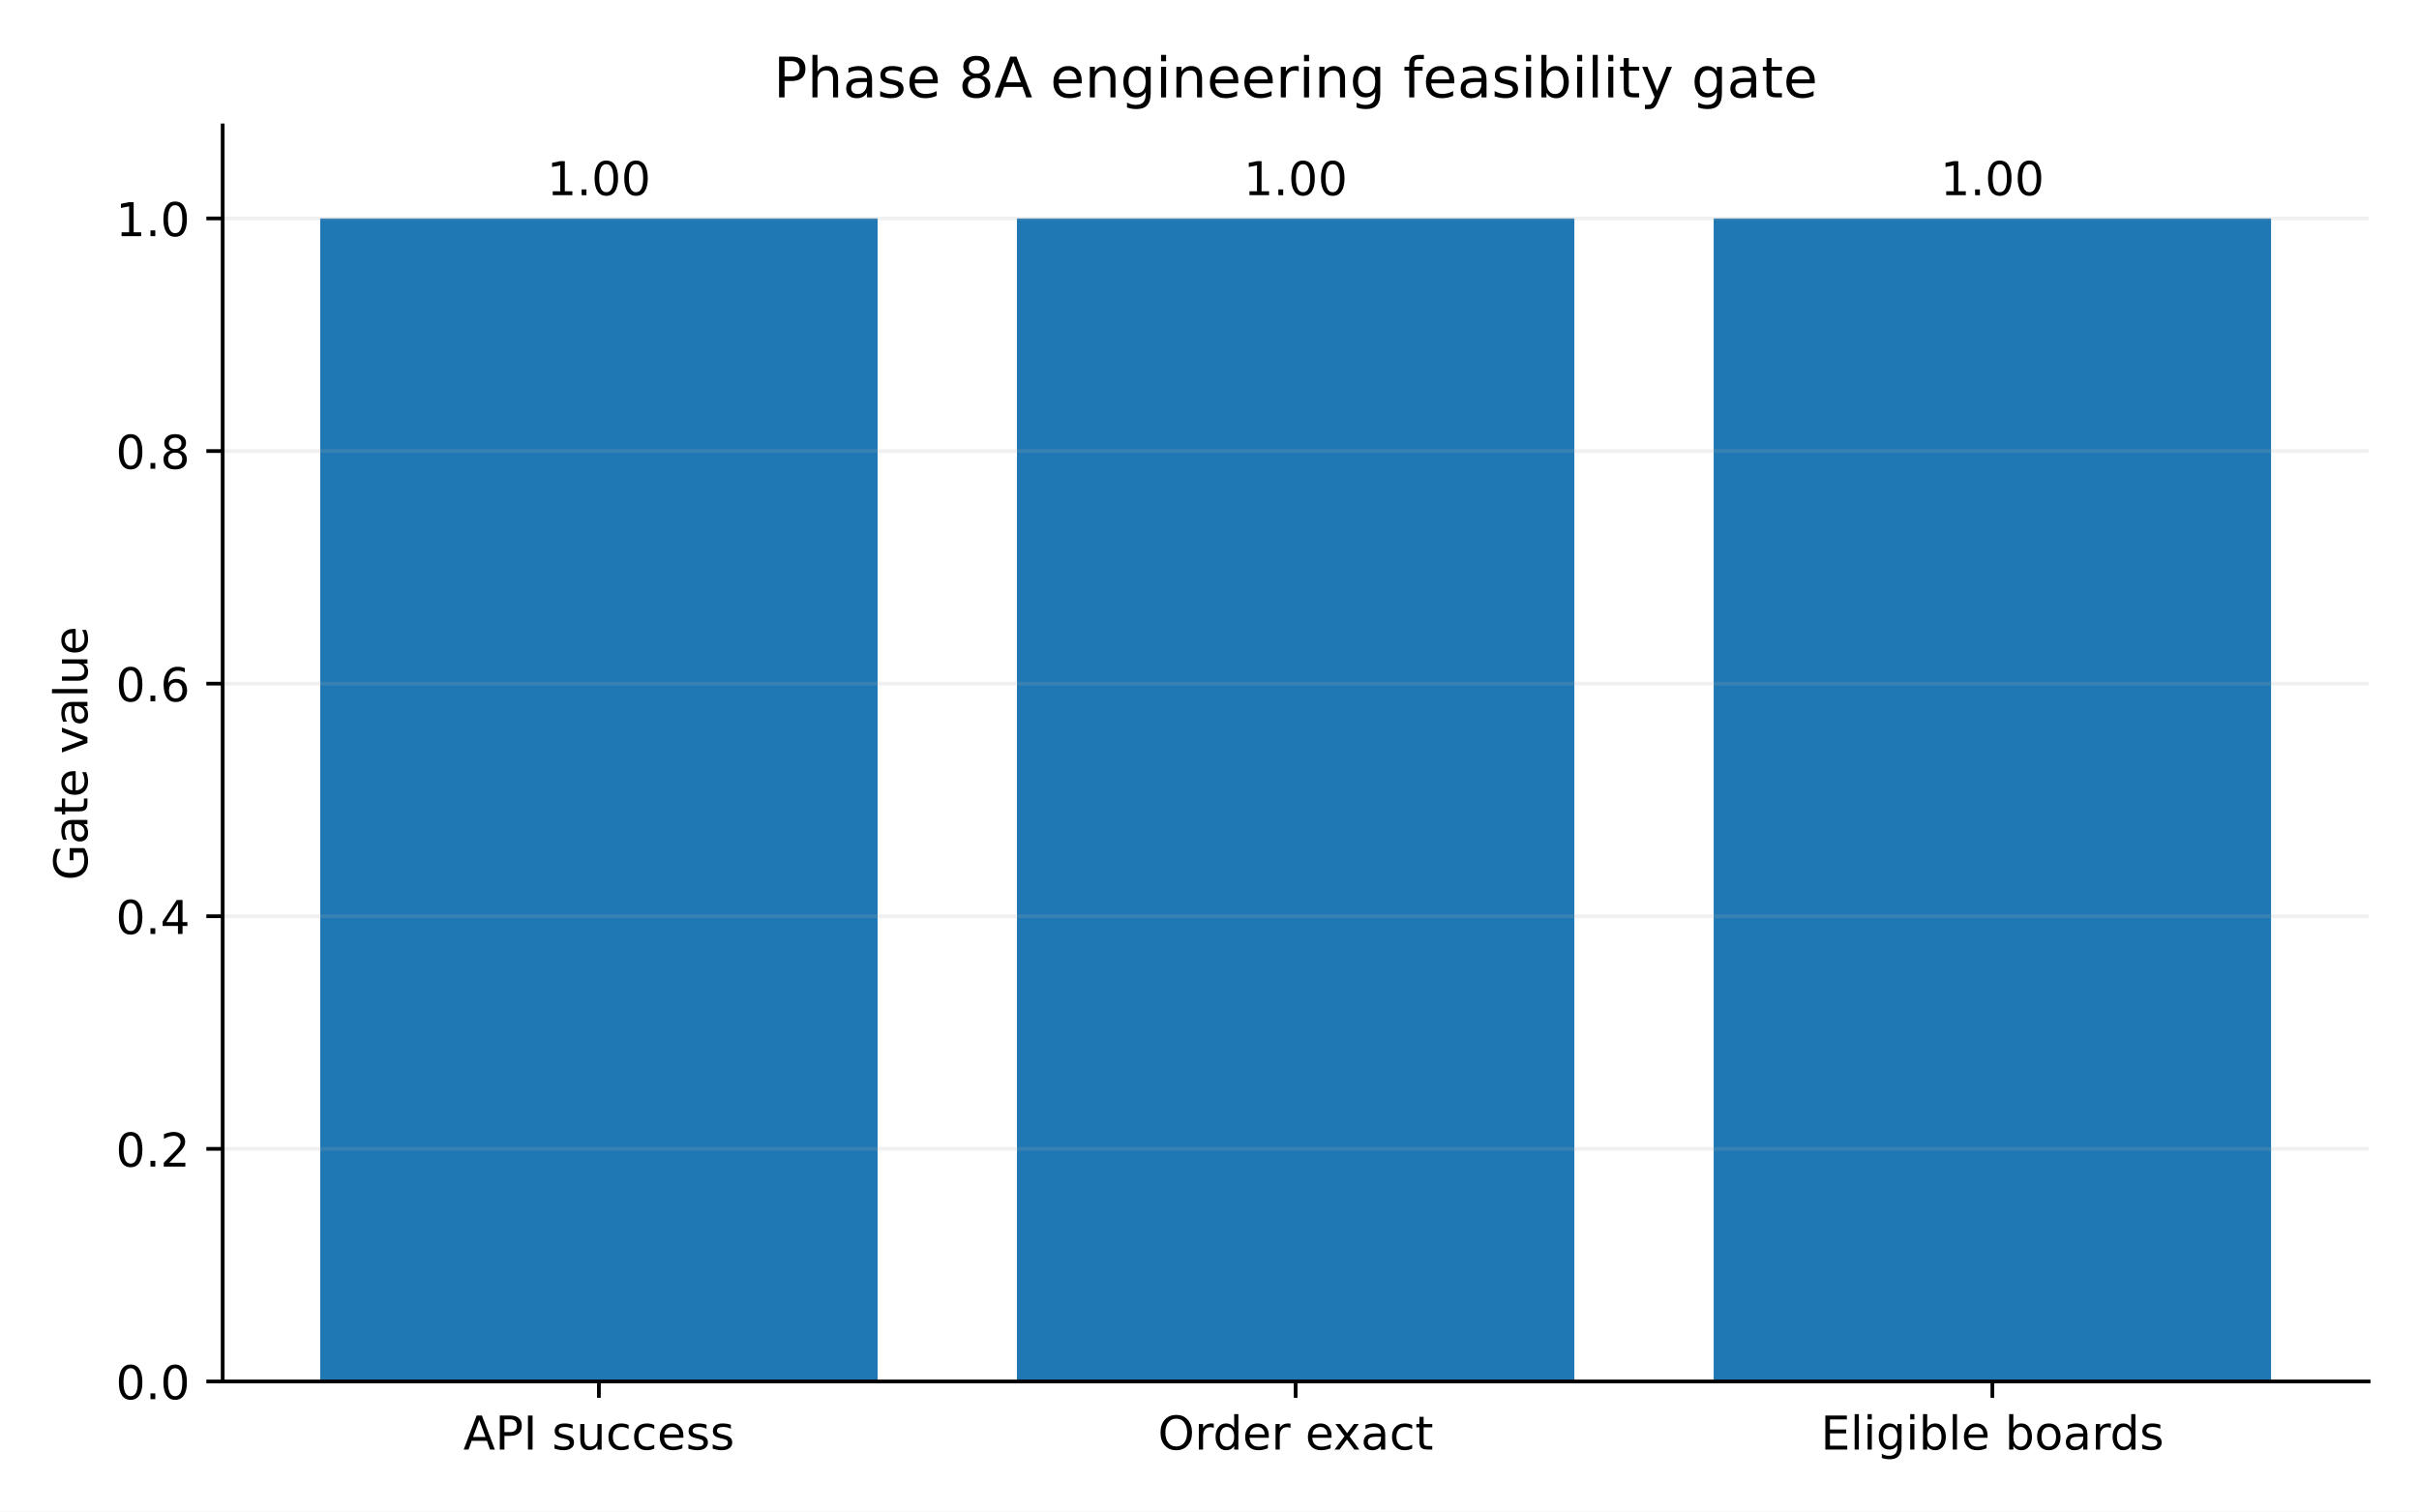
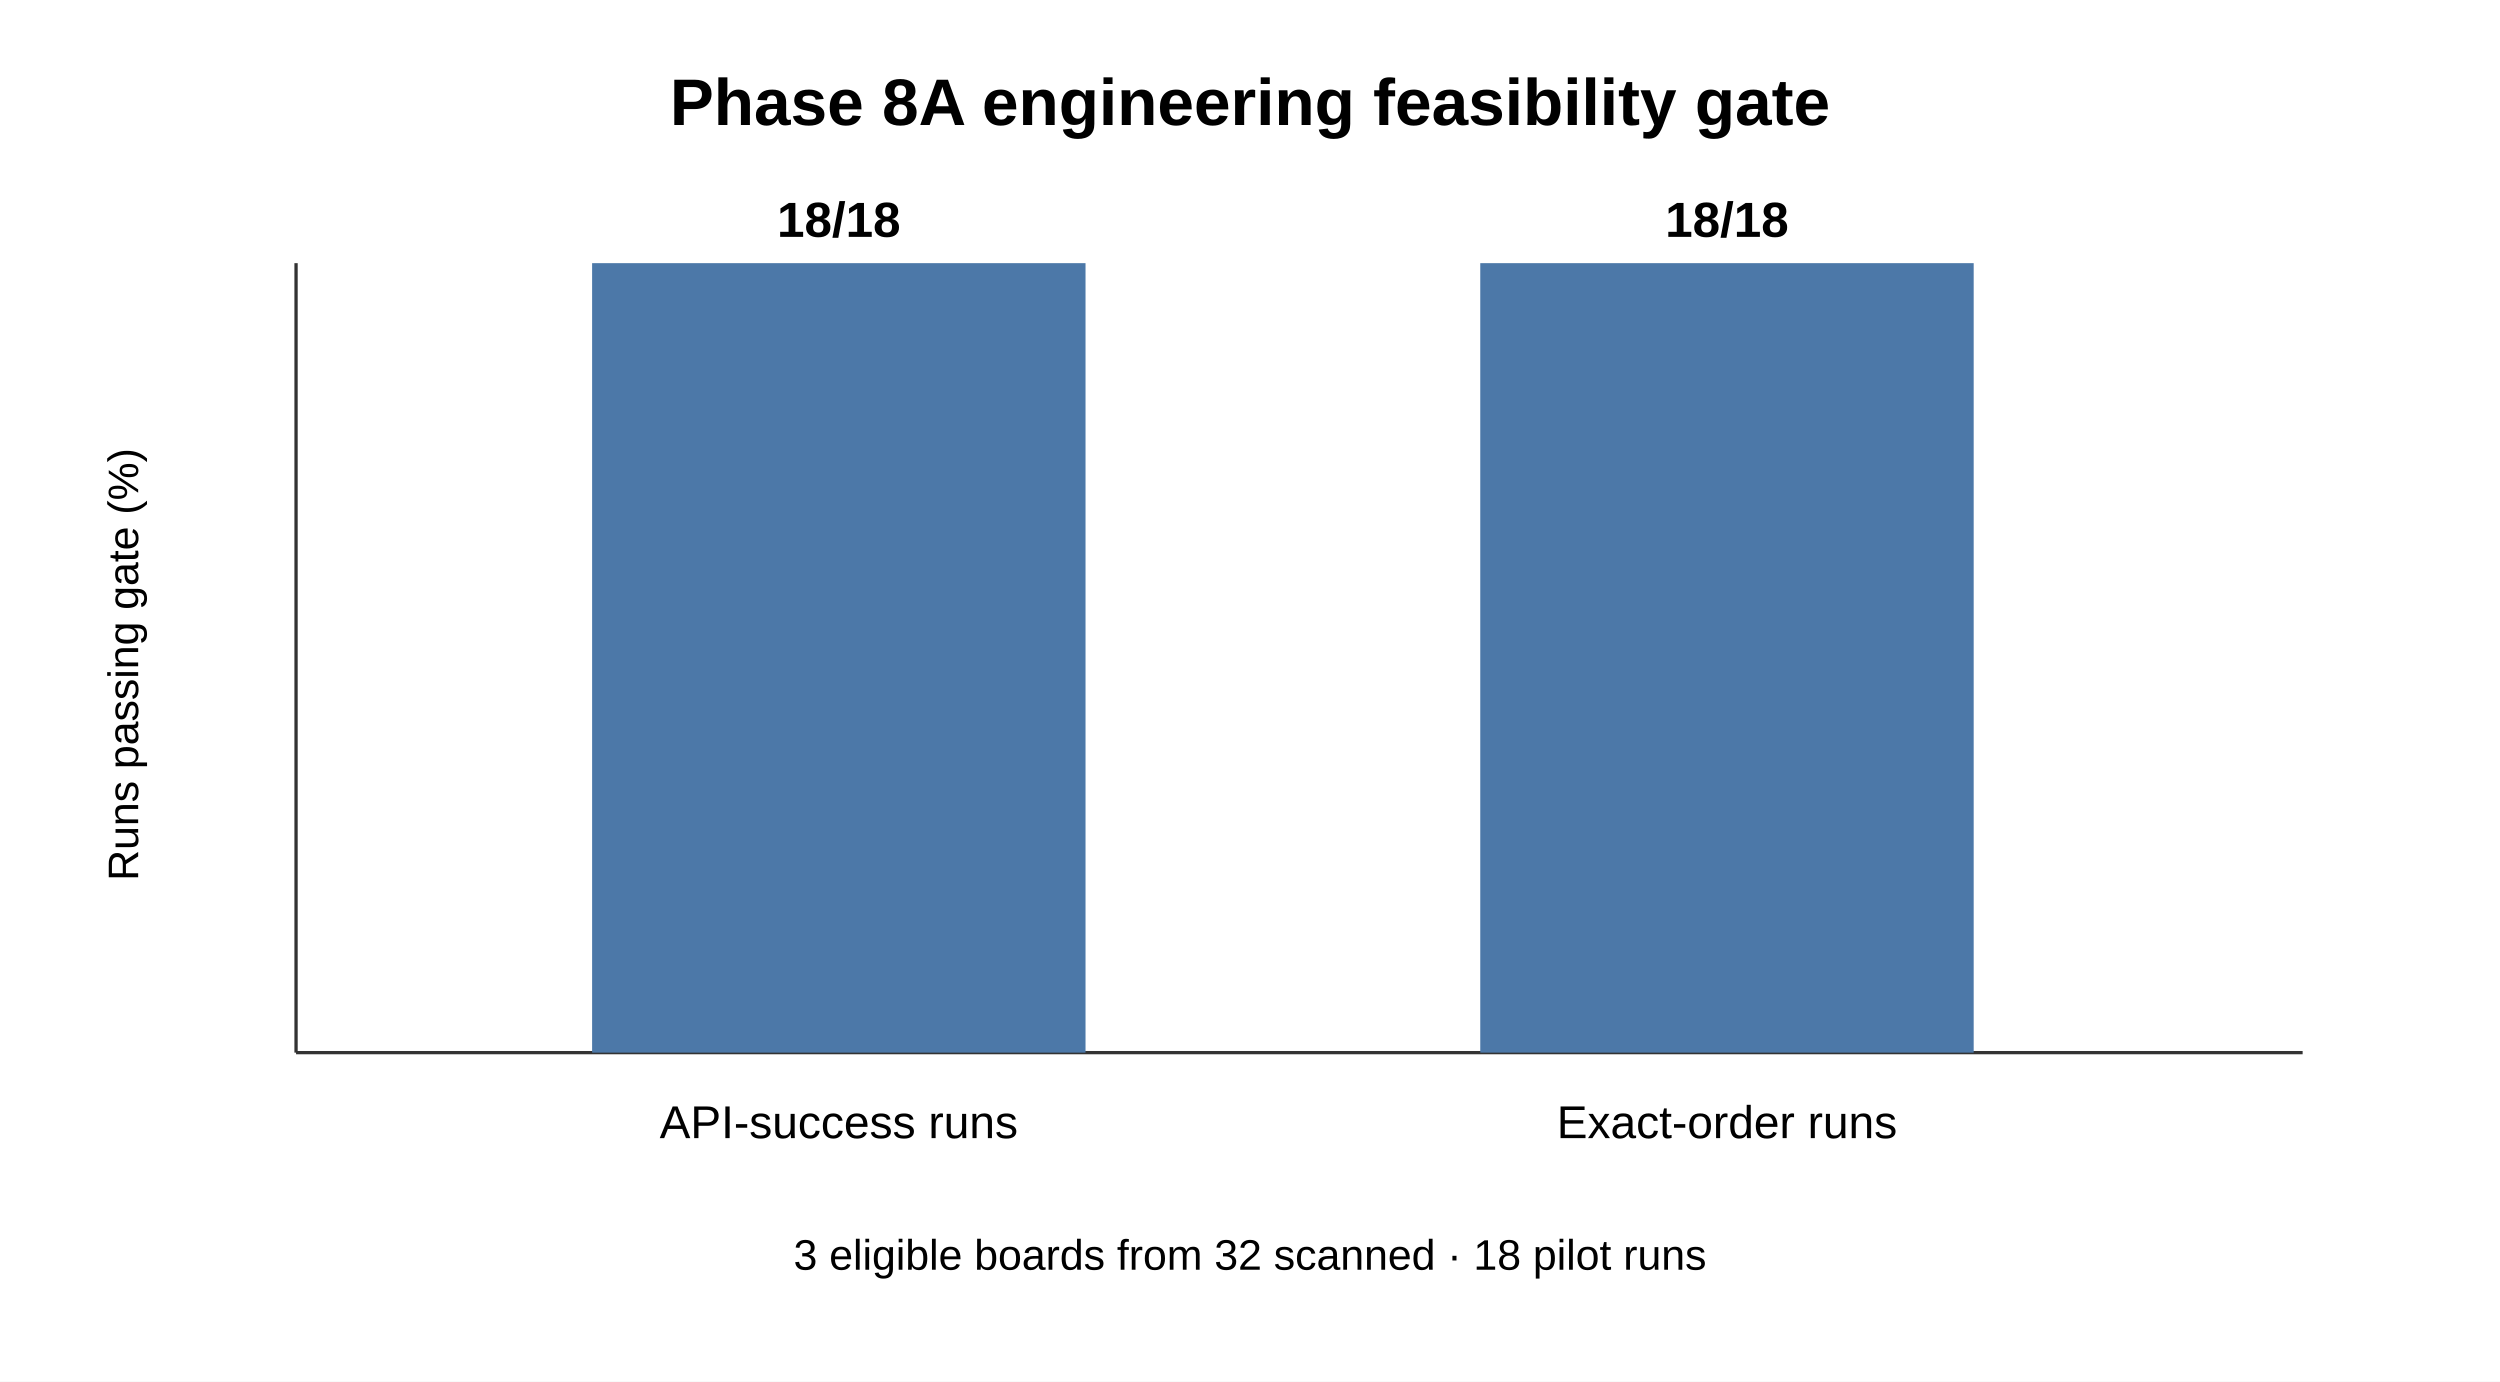
- <svg xmlns="http://www.w3.org/2000/svg" xmlns:xlink="http://www.w3.org/1999/xlink" width="518.4pt" height="324pt" viewBox="0 0 518.4 324" version="1.1">
-   <defs>
-     <style type="text/css">*{stroke-linejoin: round; stroke-linecap: butt}</style>
-   </defs>
-   <g id="figure_1">
-     <g id="patch_1">
-       <path d="M 0 324  L 518.4 324  L 518.4 0  L 0 0  z " style="fill: #ffffff" />
-     </g>
-     <g id="axes_1">
-       <g id="patch_2">
-         <path d="M 47.72 296.12  L 507.6 296.12  L 507.6 26.88  L 47.72 26.88  z " style="fill: #ffffff" />
-       </g>
-       <g id="patch_3">
-         <path d="M 68.624 296.12  L 188.073 296.12  L 188.073 46.824  L 68.624 46.824  z " clip-path="url(#p70954b6e52)" style="fill: #1f77b4" />
-       </g>
-       <g id="patch_4">
-         <path d="M 217.935 296.12  L 337.385 296.12  L 337.385 46.824  L 217.935 46.824  z " clip-path="url(#p70954b6e52)" style="fill: #1f77b4" />
-       </g>
-       <g id="patch_5">
-         <path d="M 367.247 296.12  L 486.696 296.12  L 486.696 46.824  L 367.247 46.824  z " clip-path="url(#p70954b6e52)" style="fill: #1f77b4" />
-       </g>
-       <g id="matplotlib.axis_1">
-         <g id="xtick_1">
-           <g id="line2d_1">
-             <defs>
-               <path id="m96b22c8c7a" d="M 0 0  L 0 3.5  " style="stroke: #000000; stroke-width: 0.8" />
-             </defs>
-             <g>
-               <use xlink:href="#m96b22c8c7a" x="128.348" y="296.12" style="stroke: #000000; stroke-width: 0.8" />
-             </g>
-           </g>
-           <g id="text_1">
-             <g transform="translate(99.29128 310.7184) scale(0.1 -0.1)">
-               <defs>
-                 <path id="DejaVuSans-41" d="M 2188 4044  L 1331 1722  L 3047 1722  L 2188 4044  z M 1831 4666  L 2547 4666  L 4325 0  L 3669 0  L 3244 1197  L 1141 1197  L 716 0  L 50 0  L 1831 4666  z " transform="scale(0.015625)" />
-                 <path id="DejaVuSans-50" d="M 1259 4147  L 1259 2394  L 2053 2394  Q 2494 2394 2734 2622  Q 2975 2850 2975 3272  Q 2975 3691 2734 3919  Q 2494 4147 2053 4147  L 1259 4147  z M 628 4666  L 2053 4666  Q 2838 4666 3239 4311  Q 3641 3956 3641 3272  Q 3641 2581 3239 2228  Q 2838 1875 2053 1875  L 1259 1875  L 1259 0  L 628 0  L 628 4666  z " transform="scale(0.015625)" />
-                 <path id="DejaVuSans-49" d="M 628 4666  L 1259 4666  L 1259 0  L 628 0  L 628 4666  z " transform="scale(0.015625)" />
-                 <path id="DejaVuSans-20" transform="scale(0.015625)" />
-                 <path id="DejaVuSans-73" d="M 2834 3397  L 2834 2853  Q 2591 2978 2328 3040  Q 2066 3103 1784 3103  Q 1356 3103 1142 2972  Q 928 2841 928 2578  Q 928 2378 1081 2264  Q 1234 2150 1697 2047  L 1894 2003  Q 2506 1872 2764 1633  Q 3022 1394 3022 966  Q 3022 478 2636 193  Q 2250 -91 1575 -91  Q 1294 -91 989 -36  Q 684 19 347 128  L 347 722  Q 666 556 975 473  Q 1284 391 1588 391  Q 1994 391 2212 530  Q 2431 669 2431 922  Q 2431 1156 2273 1281  Q 2116 1406 1581 1522  L 1381 1569  Q 847 1681 609 1914  Q 372 2147 372 2553  Q 372 3047 722 3315  Q 1072 3584 1716 3584  Q 2034 3584 2315 3537  Q 2597 3491 2834 3397  z " transform="scale(0.015625)" />
-                 <path id="DejaVuSans-75" d="M 544 1381  L 544 3500  L 1119 3500  L 1119 1403  Q 1119 906 1312 657  Q 1506 409 1894 409  Q 2359 409 2629 706  Q 2900 1003 2900 1516  L 2900 3500  L 3475 3500  L 3475 0  L 2900 0  L 2900 538  Q 2691 219 2414 64  Q 2138 -91 1772 -91  Q 1169 -91 856 284  Q 544 659 544 1381  z M 1991 3584  L 1991 3584  z " transform="scale(0.015625)" />
-                 <path id="DejaVuSans-63" d="M 3122 3366  L 3122 2828  Q 2878 2963 2633 3030  Q 2388 3097 2138 3097  Q 1578 3097 1268 2742  Q 959 2388 959 1747  Q 959 1106 1268 751  Q 1578 397 2138 397  Q 2388 397 2633 464  Q 2878 531 3122 666  L 3122 134  Q 2881 22 2623 -34  Q 2366 -91 2075 -91  Q 1284 -91 818 406  Q 353 903 353 1747  Q 353 2603 823 3093  Q 1294 3584 2113 3584  Q 2378 3584 2631 3529  Q 2884 3475 3122 3366  z " transform="scale(0.015625)" />
-                 <path id="DejaVuSans-65" d="M 3597 1894  L 3597 1613  L 953 1613  Q 991 1019 1311 708  Q 1631 397 2203 397  Q 2534 397 2845 478  Q 3156 559 3463 722  L 3463 178  Q 3153 47 2828 -22  Q 2503 -91 2169 -91  Q 1331 -91 842 396  Q 353 884 353 1716  Q 353 2575 817 3079  Q 1281 3584 2069 3584  Q 2775 3584 3186 3129  Q 3597 2675 3597 1894  z M 3022 2063  Q 3016 2534 2758 2815  Q 2500 3097 2075 3097  Q 1594 3097 1305 2825  Q 1016 2553 972 2059  L 3022 2063  z " transform="scale(0.015625)" />
-               </defs>
-               <use xlink:href="#DejaVuSans-41" />
-               <use xlink:href="#DejaVuSans-50" transform="translate(68.4082 0)" />
-               <use xlink:href="#DejaVuSans-49" transform="translate(128.7109 0)" />
-               <use xlink:href="#DejaVuSans-20" transform="translate(158.2031 0)" />
-               <use xlink:href="#DejaVuSans-73" transform="translate(189.9902 0)" />
-               <use xlink:href="#DejaVuSans-75" transform="translate(242.0898 0)" />
-               <use xlink:href="#DejaVuSans-63" transform="translate(305.4688 0)" />
-               <use xlink:href="#DejaVuSans-63" transform="translate(360.4492 0)" />
-               <use xlink:href="#DejaVuSans-65" transform="translate(415.4297 0)" />
-               <use xlink:href="#DejaVuSans-73" transform="translate(476.9531 0)" />
-               <use xlink:href="#DejaVuSans-73" transform="translate(529.0527 0)" />
-             </g>
-           </g>
-         </g>
-         <g id="xtick_2">
-           <g id="line2d_2">
-             <g>
-               <use xlink:href="#m96b22c8c7a" x="277.66" y="296.12" style="stroke: #000000; stroke-width: 0.8" />
-             </g>
-           </g>
-           <g id="text_2">
-             <g transform="translate(248.1389 310.7184) scale(0.1 -0.1)">
-               <defs>
-                 <path id="DejaVuSans-4f" d="M 2522 4238  Q 1834 4238 1429 3725  Q 1025 3213 1025 2328  Q 1025 1447 1429 934  Q 1834 422 2522 422  Q 3209 422 3611 934  Q 4013 1447 4013 2328  Q 4013 3213 3611 3725  Q 3209 4238 2522 4238  z M 2522 4750  Q 3503 4750 4090 4092  Q 4678 3434 4678 2328  Q 4678 1225 4090 567  Q 3503 -91 2522 -91  Q 1538 -91 948 565  Q 359 1222 359 2328  Q 359 3434 948 4092  Q 1538 4750 2522 4750  z " transform="scale(0.015625)" />
-                 <path id="DejaVuSans-72" d="M 2631 2963  Q 2534 3019 2420 3045  Q 2306 3072 2169 3072  Q 1681 3072 1420 2755  Q 1159 2438 1159 1844  L 1159 0  L 581 0  L 581 3500  L 1159 3500  L 1159 2956  Q 1341 3275 1631 3429  Q 1922 3584 2338 3584  Q 2397 3584 2469 3576  Q 2541 3569 2628 3553  L 2631 2963  z " transform="scale(0.015625)" />
-                 <path id="DejaVuSans-64" d="M 2906 2969  L 2906 4863  L 3481 4863  L 3481 0  L 2906 0  L 2906 525  Q 2725 213 2448 61  Q 2172 -91 1784 -91  Q 1150 -91 751 415  Q 353 922 353 1747  Q 353 2572 751 3078  Q 1150 3584 1784 3584  Q 2172 3584 2448 3432  Q 2725 3281 2906 2969  z M 947 1747  Q 947 1113 1208 752  Q 1469 391 1925 391  Q 2381 391 2643 752  Q 2906 1113 2906 1747  Q 2906 2381 2643 2742  Q 2381 3103 1925 3103  Q 1469 3103 1208 2742  Q 947 2381 947 1747  z " transform="scale(0.015625)" />
-                 <path id="DejaVuSans-78" d="M 3513 3500  L 2247 1797  L 3578 0  L 2900 0  L 1881 1375  L 863 0  L 184 0  L 1544 1831  L 300 3500  L 978 3500  L 1906 2253  L 2834 3500  L 3513 3500  z " transform="scale(0.015625)" />
-                 <path id="DejaVuSans-61" d="M 2194 1759  Q 1497 1759 1228 1600  Q 959 1441 959 1056  Q 959 750 1161 570  Q 1363 391 1709 391  Q 2188 391 2477 730  Q 2766 1069 2766 1631  L 2766 1759  L 2194 1759  z M 3341 1997  L 3341 0  L 2766 0  L 2766 531  Q 2569 213 2275 61  Q 1981 -91 1556 -91  Q 1019 -91 701 211  Q 384 513 384 1019  Q 384 1609 779 1909  Q 1175 2209 1959 2209  L 2766 2209  L 2766 2266  Q 2766 2663 2505 2880  Q 2244 3097 1772 3097  Q 1472 3097 1187 3025  Q 903 2953 641 2809  L 641 3341  Q 956 3463 1253 3523  Q 1550 3584 1831 3584  Q 2591 3584 2966 3190  Q 3341 2797 3341 1997  z " transform="scale(0.015625)" />
-                 <path id="DejaVuSans-74" d="M 1172 4494  L 1172 3500  L 2356 3500  L 2356 3053  L 1172 3053  L 1172 1153  Q 1172 725 1289 603  Q 1406 481 1766 481  L 2356 481  L 2356 0  L 1766 0  Q 1100 0 847 248  Q 594 497 594 1153  L 594 3053  L 172 3053  L 172 3500  L 594 3500  L 594 4494  L 1172 4494  z " transform="scale(0.015625)" />
-               </defs>
-               <use xlink:href="#DejaVuSans-4f" />
-               <use xlink:href="#DejaVuSans-72" transform="translate(78.71094 0)" />
-               <use xlink:href="#DejaVuSans-64" transform="translate(118.0742 0)" />
-               <use xlink:href="#DejaVuSans-65" transform="translate(181.5508 0)" />
-               <use xlink:href="#DejaVuSans-72" transform="translate(243.0742 0)" />
-               <use xlink:href="#DejaVuSans-20" transform="translate(284.1875 0)" />
-               <use xlink:href="#DejaVuSans-65" transform="translate(315.9746 0)" />
-               <use xlink:href="#DejaVuSans-78" transform="translate(375.748 0)" />
-               <use xlink:href="#DejaVuSans-61" transform="translate(434.9277 0)" />
-               <use xlink:href="#DejaVuSans-63" transform="translate(496.207 0)" />
-               <use xlink:href="#DejaVuSans-74" transform="translate(551.1875 0)" />
-             </g>
-           </g>
-         </g>
-         <g id="xtick_3">
-           <g id="line2d_3">
-             <g>
-               <use xlink:href="#m96b22c8c7a" x="426.972" y="296.12" style="stroke: #000000; stroke-width: 0.8" />
-             </g>
-           </g>
-           <g id="text_3">
-             <g transform="translate(390.1975 310.7184) scale(0.1 -0.1)">
-               <defs>
-                 <path id="DejaVuSans-45" d="M 628 4666  L 3578 4666  L 3578 4134  L 1259 4134  L 1259 2753  L 3481 2753  L 3481 2222  L 1259 2222  L 1259 531  L 3634 531  L 3634 0  L 628 0  L 628 4666  z " transform="scale(0.015625)" />
-                 <path id="DejaVuSans-6c" d="M 603 4863  L 1178 4863  L 1178 0  L 603 0  L 603 4863  z " transform="scale(0.015625)" />
-                 <path id="DejaVuSans-69" d="M 603 3500  L 1178 3500  L 1178 0  L 603 0  L 603 3500  z M 603 4863  L 1178 4863  L 1178 4134  L 603 4134  L 603 4863  z " transform="scale(0.015625)" />
-                 <path id="DejaVuSans-67" d="M 2906 1791  Q 2906 2416 2648 2759  Q 2391 3103 1925 3103  Q 1463 3103 1205 2759  Q 947 2416 947 1791  Q 947 1169 1205 825  Q 1463 481 1925 481  Q 2391 481 2648 825  Q 2906 1169 2906 1791  z M 3481 434  Q 3481 -459 3084 -895  Q 2688 -1331 1869 -1331  Q 1566 -1331 1297 -1286  Q 1028 -1241 775 -1147  L 775 -588  Q 1028 -725 1275 -790  Q 1522 -856 1778 -856  Q 2344 -856 2625 -561  Q 2906 -266 2906 331  L 2906 616  Q 2728 306 2450 153  Q 2172 0 1784 0  Q 1141 0 747 490  Q 353 981 353 1791  Q 353 2603 747 3093  Q 1141 3584 1784 3584  Q 2172 3584 2450 3431  Q 2728 3278 2906 2969  L 2906 3500  L 3481 3500  L 3481 434  z " transform="scale(0.015625)" />
-                 <path id="DejaVuSans-62" d="M 3116 1747  Q 3116 2381 2855 2742  Q 2594 3103 2138 3103  Q 1681 3103 1420 2742  Q 1159 2381 1159 1747  Q 1159 1113 1420 752  Q 1681 391 2138 391  Q 2594 391 2855 752  Q 3116 1113 3116 1747  z M 1159 2969  Q 1341 3281 1617 3432  Q 1894 3584 2278 3584  Q 2916 3584 3314 3078  Q 3713 2572 3713 1747  Q 3713 922 3314 415  Q 2916 -91 2278 -91  Q 1894 -91 1617 61  Q 1341 213 1159 525  L 1159 0  L 581 0  L 581 4863  L 1159 4863  L 1159 2969  z " transform="scale(0.015625)" />
-                 <path id="DejaVuSans-6f" d="M 1959 3097  Q 1497 3097 1228 2736  Q 959 2375 959 1747  Q 959 1119 1226 758  Q 1494 397 1959 397  Q 2419 397 2687 759  Q 2956 1122 2956 1747  Q 2956 2369 2687 2733  Q 2419 3097 1959 3097  z M 1959 3584  Q 2709 3584 3137 3096  Q 3566 2609 3566 1747  Q 3566 888 3137 398  Q 2709 -91 1959 -91  Q 1206 -91 779 398  Q 353 888 353 1747  Q 353 2609 779 3096  Q 1206 3584 1959 3584  z " transform="scale(0.015625)" />
-               </defs>
-               <use xlink:href="#DejaVuSans-45" />
-               <use xlink:href="#DejaVuSans-6c" transform="translate(63.18359 0)" />
-               <use xlink:href="#DejaVuSans-69" transform="translate(90.9668 0)" />
-               <use xlink:href="#DejaVuSans-67" transform="translate(118.75 0)" />
-               <use xlink:href="#DejaVuSans-69" transform="translate(182.2266 0)" />
-               <use xlink:href="#DejaVuSans-62" transform="translate(210.0098 0)" />
-               <use xlink:href="#DejaVuSans-6c" transform="translate(273.4863 0)" />
-               <use xlink:href="#DejaVuSans-65" transform="translate(301.2695 0)" />
-               <use xlink:href="#DejaVuSans-20" transform="translate(362.793 0)" />
-               <use xlink:href="#DejaVuSans-62" transform="translate(394.5801 0)" />
-               <use xlink:href="#DejaVuSans-6f" transform="translate(458.0566 0)" />
-               <use xlink:href="#DejaVuSans-61" transform="translate(519.2383 0)" />
-               <use xlink:href="#DejaVuSans-72" transform="translate(580.5176 0)" />
-               <use xlink:href="#DejaVuSans-64" transform="translate(619.8809 0)" />
-               <use xlink:href="#DejaVuSans-73" transform="translate(683.3574 0)" />
-             </g>
-           </g>
-         </g>
-       </g>
-       <g id="matplotlib.axis_2">
-         <g id="ytick_1">
-           <g id="line2d_4">
-             <path d="M 47.72 296.12  L 507.6 296.12  " clip-path="url(#p70954b6e52)" style="fill: none; stroke: #b0b0b0; stroke-opacity: 0.18; stroke-width: 0.8; stroke-linecap: square" />
-           </g>
-           <g id="line2d_5">
-             <defs>
-               <path id="m2072539b7f" d="M 0 0  L -3.5 0  " style="stroke: #000000; stroke-width: 0.8" />
-             </defs>
-             <g>
-               <use xlink:href="#m2072539b7f" x="47.72" y="296.12" style="stroke: #000000; stroke-width: 0.8" />
-             </g>
-           </g>
-           <g id="text_4">
-             <g transform="translate(24.81687 299.9192) scale(0.1 -0.1)">
-               <defs>
-                 <path id="DejaVuSans-30" d="M 2034 4250  Q 1547 4250 1301 3770  Q 1056 3291 1056 2328  Q 1056 1369 1301 889  Q 1547 409 2034 409  Q 2525 409 2770 889  Q 3016 1369 3016 2328  Q 3016 3291 2770 3770  Q 2525 4250 2034 4250  z M 2034 4750  Q 2819 4750 3233 4129  Q 3647 3509 3647 2328  Q 3647 1150 3233 529  Q 2819 -91 2034 -91  Q 1250 -91 836 529  Q 422 1150 422 2328  Q 422 3509 836 4129  Q 1250 4750 2034 4750  z " transform="scale(0.015625)" />
-                 <path id="DejaVuSans-2e" d="M 684 794  L 1344 794  L 1344 0  L 684 0  L 684 794  z " transform="scale(0.015625)" />
-               </defs>
-               <use xlink:href="#DejaVuSans-30" />
-               <use xlink:href="#DejaVuSans-2e" transform="translate(63.62305 0)" />
-               <use xlink:href="#DejaVuSans-30" transform="translate(95.41016 0)" />
-             </g>
-           </g>
-         </g>
-         <g id="ytick_2">
-           <g id="line2d_6">
-             <path d="M 47.72 246.261  L 507.6 246.261  " clip-path="url(#p70954b6e52)" style="fill: none; stroke: #b0b0b0; stroke-opacity: 0.18; stroke-width: 0.8; stroke-linecap: square" />
-           </g>
-           <g id="line2d_7">
-             <g>
-               <use xlink:href="#m2072539b7f" x="47.72" y="246.261" style="stroke: #000000; stroke-width: 0.8" />
-             </g>
-           </g>
-           <g id="text_5">
-             <g transform="translate(24.81687 250.06) scale(0.1 -0.1)">
-               <defs>
-                 <path id="DejaVuSans-32" d="M 1228 531  L 3431 531  L 3431 0  L 469 0  L 469 531  Q 828 903 1448 1529  Q 2069 2156 2228 2338  Q 2531 2678 2651 2914  Q 2772 3150 2772 3378  Q 2772 3750 2511 3984  Q 2250 4219 1831 4219  Q 1534 4219 1204 4116  Q 875 4013 500 3803  L 500 4441  Q 881 4594 1212 4672  Q 1544 4750 1819 4750  Q 2544 4750 2975 4387  Q 3406 4025 3406 3419  Q 3406 3131 3298 2873  Q 3191 2616 2906 2266  Q 2828 2175 2409 1742  Q 1991 1309 1228 531  z " transform="scale(0.015625)" />
-               </defs>
-               <use xlink:href="#DejaVuSans-30" />
-               <use xlink:href="#DejaVuSans-2e" transform="translate(63.62305 0)" />
-               <use xlink:href="#DejaVuSans-32" transform="translate(95.41016 0)" />
-             </g>
-           </g>
-         </g>
-         <g id="ytick_3">
-           <g id="line2d_8">
-             <path d="M 47.72 196.401  L 507.6 196.401  " clip-path="url(#p70954b6e52)" style="fill: none; stroke: #b0b0b0; stroke-opacity: 0.18; stroke-width: 0.8; stroke-linecap: square" />
-           </g>
-           <g id="line2d_9">
-             <g>
-               <use xlink:href="#m2072539b7f" x="47.72" y="196.401" style="stroke: #000000; stroke-width: 0.8" />
-             </g>
-           </g>
-           <g id="text_6">
-             <g transform="translate(24.81687 200.2007) scale(0.1 -0.1)">
-               <defs>
-                 <path id="DejaVuSans-34" d="M 2419 4116  L 825 1625  L 2419 1625  L 2419 4116  z M 2253 4666  L 3047 4666  L 3047 1625  L 3713 1625  L 3713 1100  L 3047 1100  L 3047 0  L 2419 0  L 2419 1100  L 313 1100  L 313 1709  L 2253 4666  z " transform="scale(0.015625)" />
-               </defs>
-               <use xlink:href="#DejaVuSans-30" />
-               <use xlink:href="#DejaVuSans-2e" transform="translate(63.62305 0)" />
-               <use xlink:href="#DejaVuSans-34" transform="translate(95.41016 0)" />
-             </g>
-           </g>
-         </g>
-         <g id="ytick_4">
-           <g id="line2d_10">
-             <path d="M 47.72 146.542  L 507.6 146.542  " clip-path="url(#p70954b6e52)" style="fill: none; stroke: #b0b0b0; stroke-opacity: 0.18; stroke-width: 0.8; stroke-linecap: square" />
-           </g>
-           <g id="line2d_11">
-             <g>
-               <use xlink:href="#m2072539b7f" x="47.72" y="146.542" style="stroke: #000000; stroke-width: 0.8" />
-             </g>
-           </g>
-           <g id="text_7">
-             <g transform="translate(24.81687 150.3414) scale(0.1 -0.1)">
-               <defs>
-                 <path id="DejaVuSans-36" d="M 2113 2584  Q 1688 2584 1439 2293  Q 1191 2003 1191 1497  Q 1191 994 1439 701  Q 1688 409 2113 409  Q 2538 409 2786 701  Q 3034 994 3034 1497  Q 3034 2003 2786 2293  Q 2538 2584 2113 2584  z M 3366 4563  L 3366 3988  Q 3128 4100 2886 4159  Q 2644 4219 2406 4219  Q 1781 4219 1451 3797  Q 1122 3375 1075 2522  Q 1259 2794 1537 2939  Q 1816 3084 2150 3084  Q 2853 3084 3261 2657  Q 3669 2231 3669 1497  Q 3669 778 3244 343  Q 2819 -91 2113 -91  Q 1303 -91 875 529  Q 447 1150 447 2328  Q 447 3434 972 4092  Q 1497 4750 2381 4750  Q 2619 4750 2861 4703  Q 3103 4656 3366 4563  z " transform="scale(0.015625)" />
-               </defs>
-               <use xlink:href="#DejaVuSans-30" />
-               <use xlink:href="#DejaVuSans-2e" transform="translate(63.62305 0)" />
-               <use xlink:href="#DejaVuSans-36" transform="translate(95.41016 0)" />
-             </g>
-           </g>
-         </g>
-         <g id="ytick_5">
-           <g id="line2d_12">
-             <path d="M 47.72 96.683  L 507.6 96.683  " clip-path="url(#p70954b6e52)" style="fill: none; stroke: #b0b0b0; stroke-opacity: 0.18; stroke-width: 0.8; stroke-linecap: square" />
-           </g>
-           <g id="line2d_13">
-             <g>
-               <use xlink:href="#m2072539b7f" x="47.72" y="96.683" style="stroke: #000000; stroke-width: 0.8" />
-             </g>
-           </g>
-           <g id="text_8">
-             <g transform="translate(24.81687 100.4822) scale(0.1 -0.1)">
-               <defs>
-                 <path id="DejaVuSans-38" d="M 2034 2216  Q 1584 2216 1326 1975  Q 1069 1734 1069 1313  Q 1069 891 1326 650  Q 1584 409 2034 409  Q 2484 409 2743 651  Q 3003 894 3003 1313  Q 3003 1734 2745 1975  Q 2488 2216 2034 2216  z M 1403 2484  Q 997 2584 770 2862  Q 544 3141 544 3541  Q 544 4100 942 4425  Q 1341 4750 2034 4750  Q 2731 4750 3128 4425  Q 3525 4100 3525 3541  Q 3525 3141 3298 2862  Q 3072 2584 2669 2484  Q 3125 2378 3379 2068  Q 3634 1759 3634 1313  Q 3634 634 3220 271  Q 2806 -91 2034 -91  Q 1263 -91 848 271  Q 434 634 434 1313  Q 434 1759 690 2068  Q 947 2378 1403 2484  z M 1172 3481  Q 1172 3119 1398 2916  Q 1625 2713 2034 2713  Q 2441 2713 2670 2916  Q 2900 3119 2900 3481  Q 2900 3844 2670 4047  Q 2441 4250 2034 4250  Q 1625 4250 1398 4047  Q 1172 3844 1172 3481  z " transform="scale(0.015625)" />
-               </defs>
-               <use xlink:href="#DejaVuSans-30" />
-               <use xlink:href="#DejaVuSans-2e" transform="translate(63.62305 0)" />
-               <use xlink:href="#DejaVuSans-38" transform="translate(95.41016 0)" />
-             </g>
-           </g>
-         </g>
-         <g id="ytick_6">
-           <g id="line2d_14">
-             <path d="M 47.72 46.824  L 507.6 46.824  " clip-path="url(#p70954b6e52)" style="fill: none; stroke: #b0b0b0; stroke-opacity: 0.18; stroke-width: 0.8; stroke-linecap: square" />
-           </g>
-           <g id="line2d_15">
-             <g>
-               <use xlink:href="#m2072539b7f" x="47.72" y="46.824" style="stroke: #000000; stroke-width: 0.8" />
-             </g>
-           </g>
-           <g id="text_9">
-             <g transform="translate(24.81687 50.62292) scale(0.1 -0.1)">
-               <defs>
-                 <path id="DejaVuSans-31" d="M 794 531  L 1825 531  L 1825 4091  L 703 3866  L 703 4441  L 1819 4666  L 2450 4666  L 2450 531  L 3481 531  L 3481 0  L 794 0  L 794 531  z " transform="scale(0.015625)" />
-               </defs>
-               <use xlink:href="#DejaVuSans-31" />
-               <use xlink:href="#DejaVuSans-2e" transform="translate(63.62305 0)" />
-               <use xlink:href="#DejaVuSans-30" transform="translate(95.41016 0)" />
-             </g>
-           </g>
-         </g>
-         <g id="text_10">
-           <g transform="translate(18.73719 188.7219) rotate(-90) scale(0.1 -0.1)">
-             <defs>
-               <path id="DejaVuSans-47" d="M 3809 666  L 3809 1919  L 2778 1919  L 2778 2438  L 4434 2438  L 4434 434  Q 4069 175 3628 42  Q 3188 -91 2688 -91  Q 1594 -91 976 548  Q 359 1188 359 2328  Q 359 3472 976 4111  Q 1594 4750 2688 4750  Q 3144 4750 3555 4637  Q 3966 4525 4313 4306  L 4313 3634  Q 3963 3931 3569 4081  Q 3175 4231 2741 4231  Q 1884 4231 1454 3753  Q 1025 3275 1025 2328  Q 1025 1384 1454 906  Q 1884 428 2741 428  Q 3075 428 3337 486  Q 3600 544 3809 666  z " transform="scale(0.015625)" />
-               <path id="DejaVuSans-76" d="M 191 3500  L 800 3500  L 1894 563  L 2988 3500  L 3597 3500  L 2284 0  L 1503 0  L 191 3500  z " transform="scale(0.015625)" />
-             </defs>
-             <use xlink:href="#DejaVuSans-47" />
-             <use xlink:href="#DejaVuSans-61" transform="translate(77.49023 0)" />
-             <use xlink:href="#DejaVuSans-74" transform="translate(138.7695 0)" />
-             <use xlink:href="#DejaVuSans-65" transform="translate(177.9785 0)" />
-             <use xlink:href="#DejaVuSans-20" transform="translate(239.502 0)" />
-             <use xlink:href="#DejaVuSans-76" transform="translate(271.2891 0)" />
-             <use xlink:href="#DejaVuSans-61" transform="translate(330.4688 0)" />
-             <use xlink:href="#DejaVuSans-6c" transform="translate(391.748 0)" />
-             <use xlink:href="#DejaVuSans-75" transform="translate(419.5312 0)" />
-             <use xlink:href="#DejaVuSans-65" transform="translate(482.9102 0)" />
-           </g>
-         </g>
-       </g>
-       <g id="patch_6">
-         <path d="M 47.72 296.12  L 47.72 26.88  " style="fill: none; stroke: #000000; stroke-width: 0.8; stroke-linejoin: miter; stroke-linecap: square" />
-       </g>
-       <g id="patch_7">
-         <path d="M 47.72 296.12  L 507.6 296.12  " style="fill: none; stroke: #000000; stroke-width: 0.8; stroke-linejoin: miter; stroke-linecap: square" />
-       </g>
-       <g id="text_11">
-         <g transform="translate(117.2155 41.83778) scale(0.1 -0.1)">
-           <use xlink:href="#DejaVuSans-31" />
-           <use xlink:href="#DejaVuSans-2e" transform="translate(63.62305 0)" />
-           <use xlink:href="#DejaVuSans-30" transform="translate(95.41016 0)" />
-           <use xlink:href="#DejaVuSans-30" transform="translate(159.0332 0)" />
-         </g>
-       </g>
-       <g id="text_12">
-         <g transform="translate(266.5272 41.83778) scale(0.1 -0.1)">
-           <use xlink:href="#DejaVuSans-31" />
-           <use xlink:href="#DejaVuSans-2e" transform="translate(63.62305 0)" />
-           <use xlink:href="#DejaVuSans-30" transform="translate(95.41016 0)" />
-           <use xlink:href="#DejaVuSans-30" transform="translate(159.0332 0)" />
-         </g>
-       </g>
-       <g id="text_13">
-         <g transform="translate(415.8389 41.83778) scale(0.1 -0.1)">
-           <use xlink:href="#DejaVuSans-31" />
-           <use xlink:href="#DejaVuSans-2e" transform="translate(63.62305 0)" />
-           <use xlink:href="#DejaVuSans-30" transform="translate(95.41016 0)" />
-           <use xlink:href="#DejaVuSans-30" transform="translate(159.0332 0)" />
-         </g>
-       </g>
-       <g id="text_14">
-         <g transform="translate(165.7778 20.88) scale(0.12 -0.12)">
-           <defs>
-             <path id="DejaVuSans-68" d="M 3513 2113  L 3513 0  L 2938 0  L 2938 2094  Q 2938 2591 2744 2837  Q 2550 3084 2163 3084  Q 1697 3084 1428 2787  Q 1159 2491 1159 1978  L 1159 0  L 581 0  L 581 4863  L 1159 4863  L 1159 2956  Q 1366 3272 1645 3428  Q 1925 3584 2291 3584  Q 2894 3584 3203 3211  Q 3513 2838 3513 2113  z " transform="scale(0.015625)" />
-             <path id="DejaVuSans-6e" d="M 3513 2113  L 3513 0  L 2938 0  L 2938 2094  Q 2938 2591 2744 2837  Q 2550 3084 2163 3084  Q 1697 3084 1428 2787  Q 1159 2491 1159 1978  L 1159 0  L 581 0  L 581 3500  L 1159 3500  L 1159 2956  Q 1366 3272 1645 3428  Q 1925 3584 2291 3584  Q 2894 3584 3203 3211  Q 3513 2838 3513 2113  z " transform="scale(0.015625)" />
-             <path id="DejaVuSans-66" d="M 2375 4863  L 2375 4384  L 1825 4384  Q 1516 4384 1395 4259  Q 1275 4134 1275 3809  L 1275 3500  L 2222 3500  L 2222 3053  L 1275 3053  L 1275 0  L 697 0  L 697 3053  L 147 3053  L 147 3500  L 697 3500  L 697 3744  Q 697 4328 969 4595  Q 1241 4863 1831 4863  L 2375 4863  z " transform="scale(0.015625)" />
-             <path id="DejaVuSans-79" d="M 2059 -325  Q 1816 -950 1584 -1140  Q 1353 -1331 966 -1331  L 506 -1331  L 506 -850  L 844 -850  Q 1081 -850 1212 -737  Q 1344 -625 1503 -206  L 1606 56  L 191 3500  L 800 3500  L 1894 763  L 2988 3500  L 3597 3500  L 2059 -325  z " transform="scale(0.015625)" />
-           </defs>
-           <use xlink:href="#DejaVuSans-50" />
-           <use xlink:href="#DejaVuSans-68" transform="translate(60.30273 0)" />
-           <use xlink:href="#DejaVuSans-61" transform="translate(123.6816 0)" />
-           <use xlink:href="#DejaVuSans-73" transform="translate(184.9609 0)" />
-           <use xlink:href="#DejaVuSans-65" transform="translate(237.0605 0)" />
-           <use xlink:href="#DejaVuSans-20" transform="translate(298.584 0)" />
-           <use xlink:href="#DejaVuSans-38" transform="translate(330.3711 0)" />
-           <use xlink:href="#DejaVuSans-41" transform="translate(393.9941 0)" />
-           <use xlink:href="#DejaVuSans-20" transform="translate(462.4023 0)" />
-           <use xlink:href="#DejaVuSans-65" transform="translate(494.1895 0)" />
-           <use xlink:href="#DejaVuSans-6e" transform="translate(555.7129 0)" />
-           <use xlink:href="#DejaVuSans-67" transform="translate(619.0918 0)" />
-           <use xlink:href="#DejaVuSans-69" transform="translate(682.5684 0)" />
-           <use xlink:href="#DejaVuSans-6e" transform="translate(710.3516 0)" />
-           <use xlink:href="#DejaVuSans-65" transform="translate(773.7305 0)" />
-           <use xlink:href="#DejaVuSans-65" transform="translate(835.2539 0)" />
-           <use xlink:href="#DejaVuSans-72" transform="translate(896.7773 0)" />
-           <use xlink:href="#DejaVuSans-69" transform="translate(937.8906 0)" />
-           <use xlink:href="#DejaVuSans-6e" transform="translate(965.6738 0)" />
-           <use xlink:href="#DejaVuSans-67" transform="translate(1029.053 0)" />
-           <use xlink:href="#DejaVuSans-20" transform="translate(1092.529 0)" />
-           <use xlink:href="#DejaVuSans-66" transform="translate(1124.316 0)" />
-           <use xlink:href="#DejaVuSans-65" transform="translate(1159.521 0)" />
-           <use xlink:href="#DejaVuSans-61" transform="translate(1221.045 0)" />
-           <use xlink:href="#DejaVuSans-73" transform="translate(1282.324 0)" />
-           <use xlink:href="#DejaVuSans-69" transform="translate(1334.424 0)" />
-           <use xlink:href="#DejaVuSans-62" transform="translate(1362.207 0)" />
-           <use xlink:href="#DejaVuSans-69" transform="translate(1425.684 0)" />
-           <use xlink:href="#DejaVuSans-6c" transform="translate(1453.467 0)" />
-           <use xlink:href="#DejaVuSans-69" transform="translate(1481.25 0)" />
-           <use xlink:href="#DejaVuSans-74" transform="translate(1509.033 0)" />
-           <use xlink:href="#DejaVuSans-79" transform="translate(1548.242 0)" />
-           <use xlink:href="#DejaVuSans-20" transform="translate(1607.422 0)" />
-           <use xlink:href="#DejaVuSans-67" transform="translate(1639.209 0)" />
-           <use xlink:href="#DejaVuSans-61" transform="translate(1702.686 0)" />
-           <use xlink:href="#DejaVuSans-74" transform="translate(1763.965 0)" />
-           <use xlink:href="#DejaVuSans-65" transform="translate(1803.174 0)" />
-         </g>
-       </g>
-     </g>
-   </g>
-   <defs>
-     <clipPath id="p70954b6e52">
-       <rect x="47.72" y="26.88" width="459.88" height="269.24" />
-     </clipPath>
-   </defs>
+ <svg xmlns="http://www.w3.org/2000/svg" width="760" height="420" viewBox="0 0 760 420">
+   <rect width="760" height="420" fill="white" />
+   <text x="380" y="38" text-anchor="middle" font-family="Arial, sans-serif" font-size="20" font-weight="600">Phase 8A engineering feasibility gate</text>
+   <line x1="90" y1="320" x2="700" y2="320" stroke="#333" stroke-width="1" />
+   <line x1="90" y1="80" x2="90" y2="320" stroke="#333" stroke-width="1" />
+   <text x="42" y="202" text-anchor="middle" font-family="Arial, sans-serif" font-size="13" transform="rotate(-90 42 202)">Runs passing gate (%)</text>
+   <rect x="180" y="80.0" width="150" height="240.0" fill="#4c78a8" />
+   <rect x="450" y="80.0" width="150" height="240.0" fill="#4c78a8" />
+   <text x="255" y="346" text-anchor="middle" font-family="Arial, sans-serif" font-size="14">API-success runs</text>
+   <text x="525" y="346" text-anchor="middle" font-family="Arial, sans-serif" font-size="14">Exact-order runs</text>
+   <text x="255" y="72.0" text-anchor="middle" font-family="Arial, sans-serif" font-size="15" font-weight="600">18/18</text>
+   <text x="525" y="72.0" text-anchor="middle" font-family="Arial, sans-serif" font-size="15" font-weight="600">18/18</text>
+   <text x="380" y="386" text-anchor="middle" font-family="Arial, sans-serif" font-size="13">
+     3 eligible boards from 32 scanned · 18 pilot runs
+   </text>
</svg>
